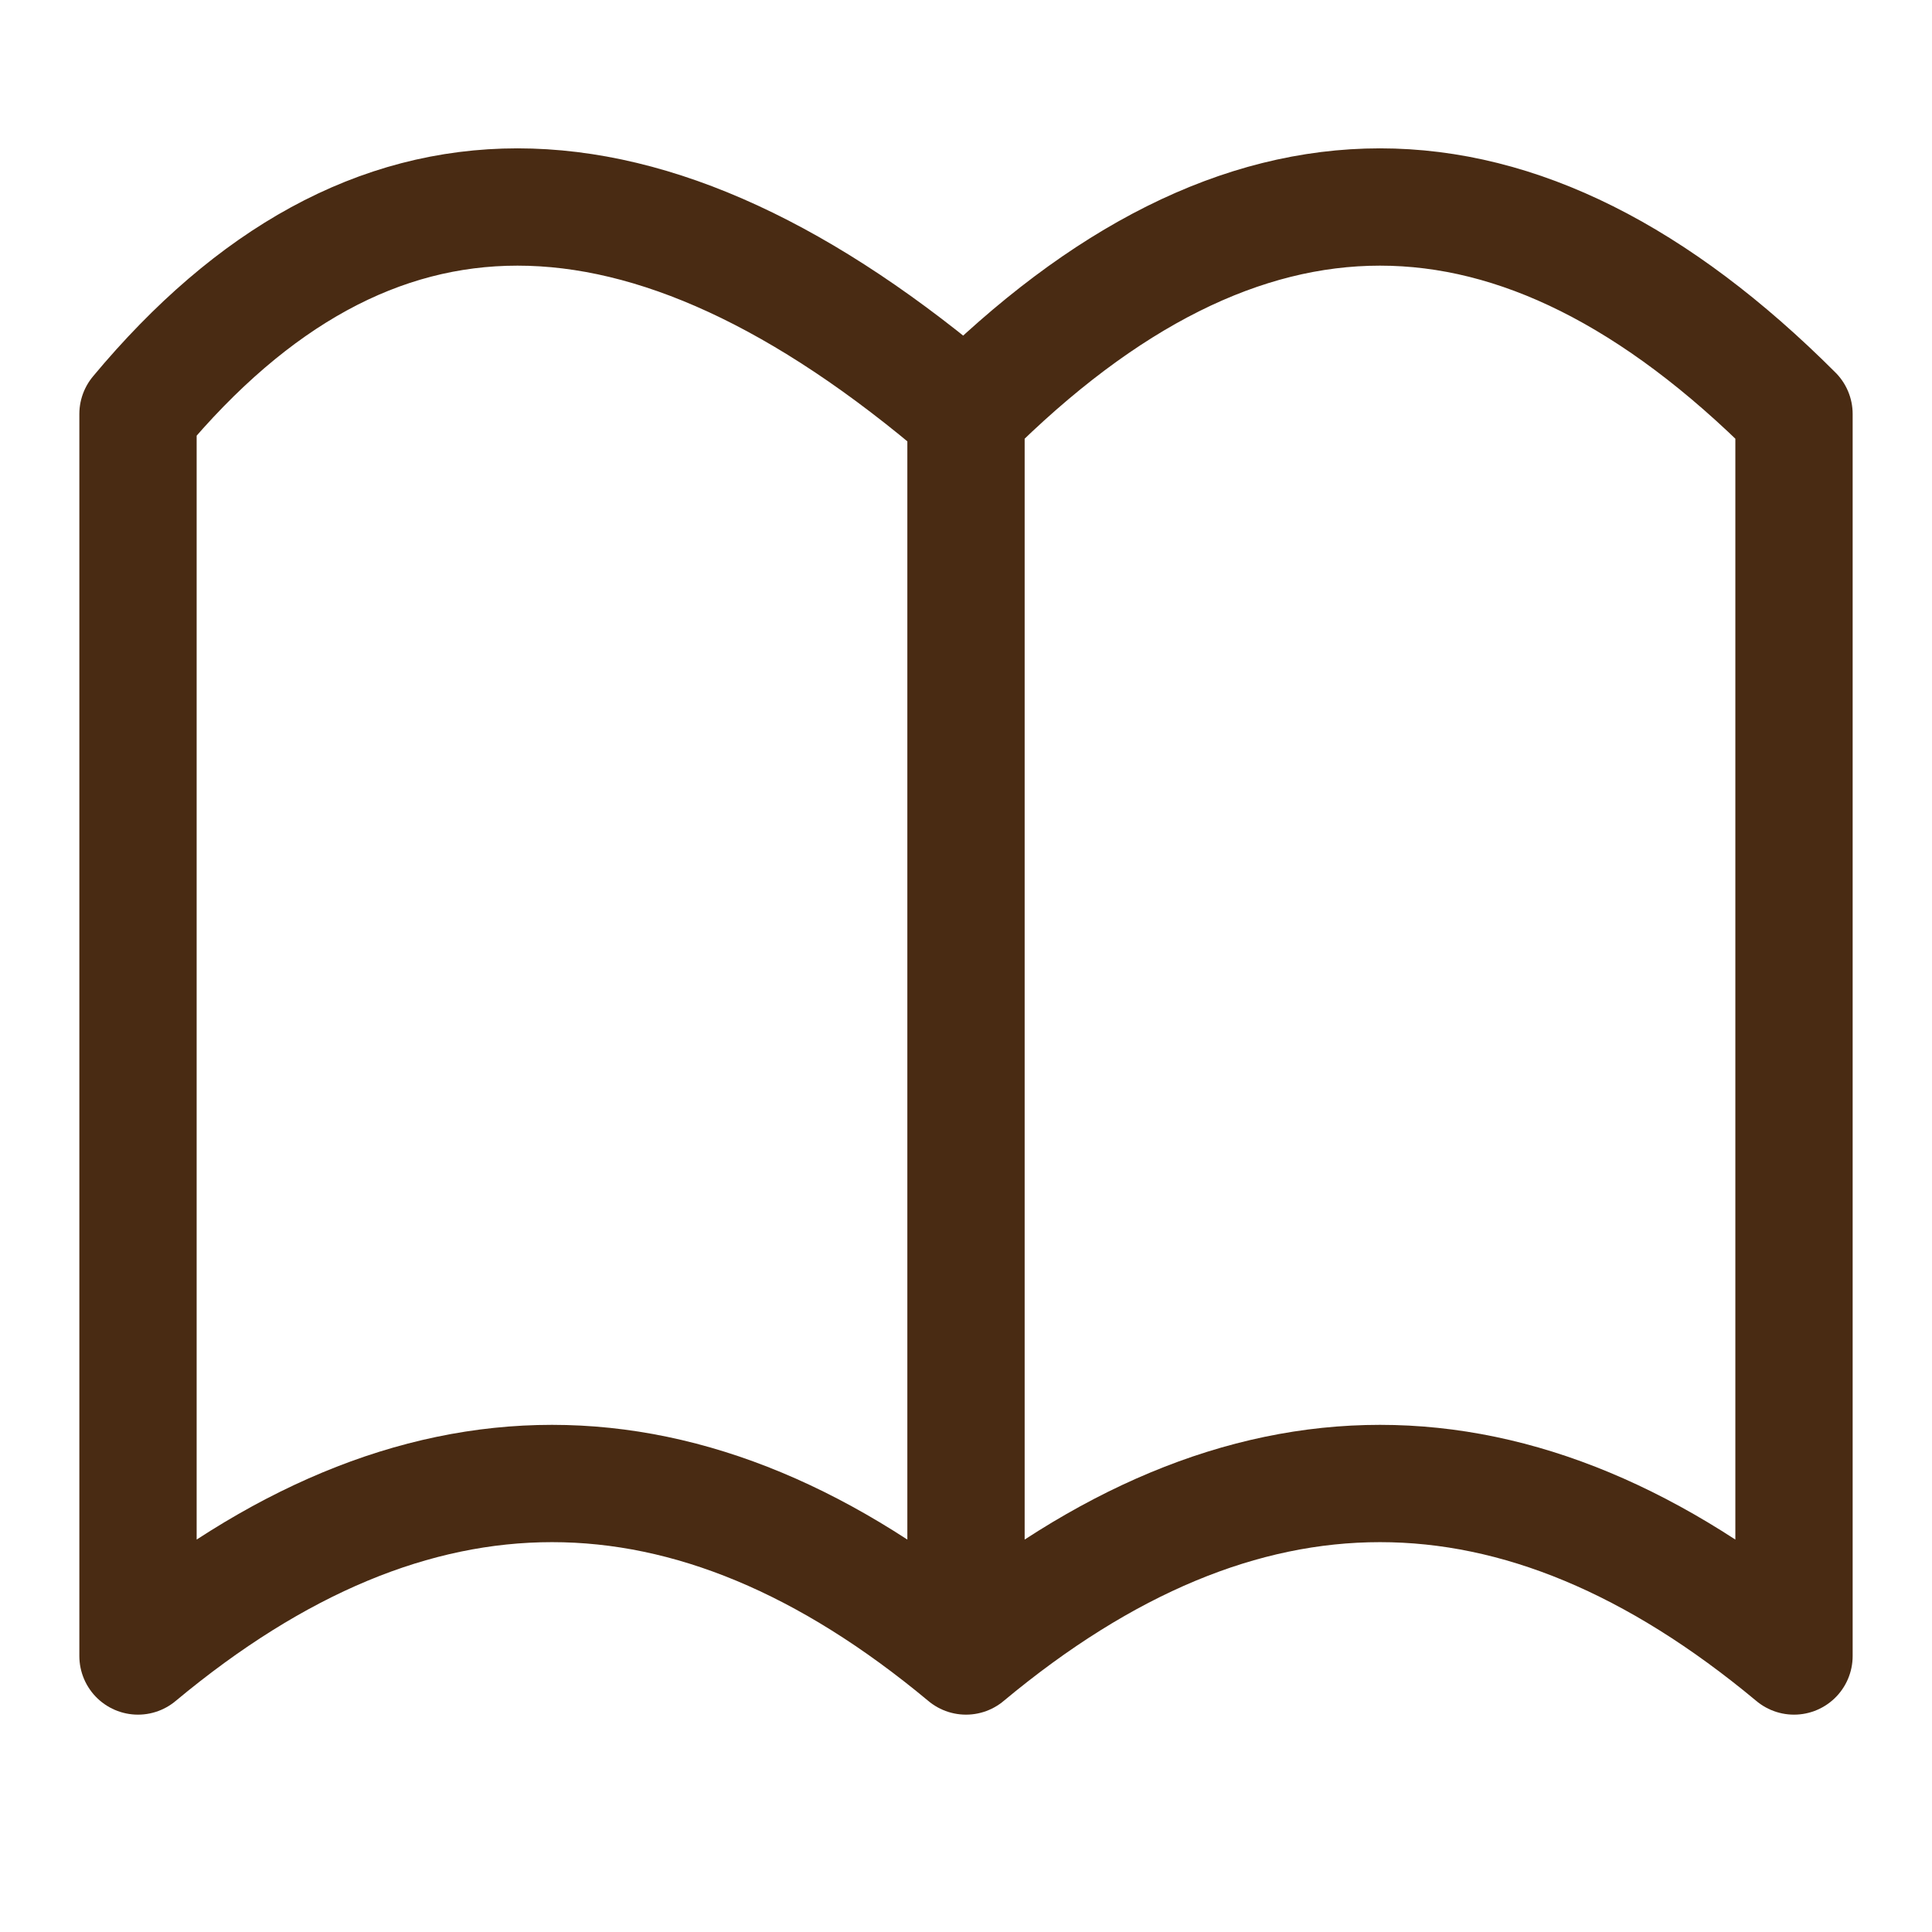
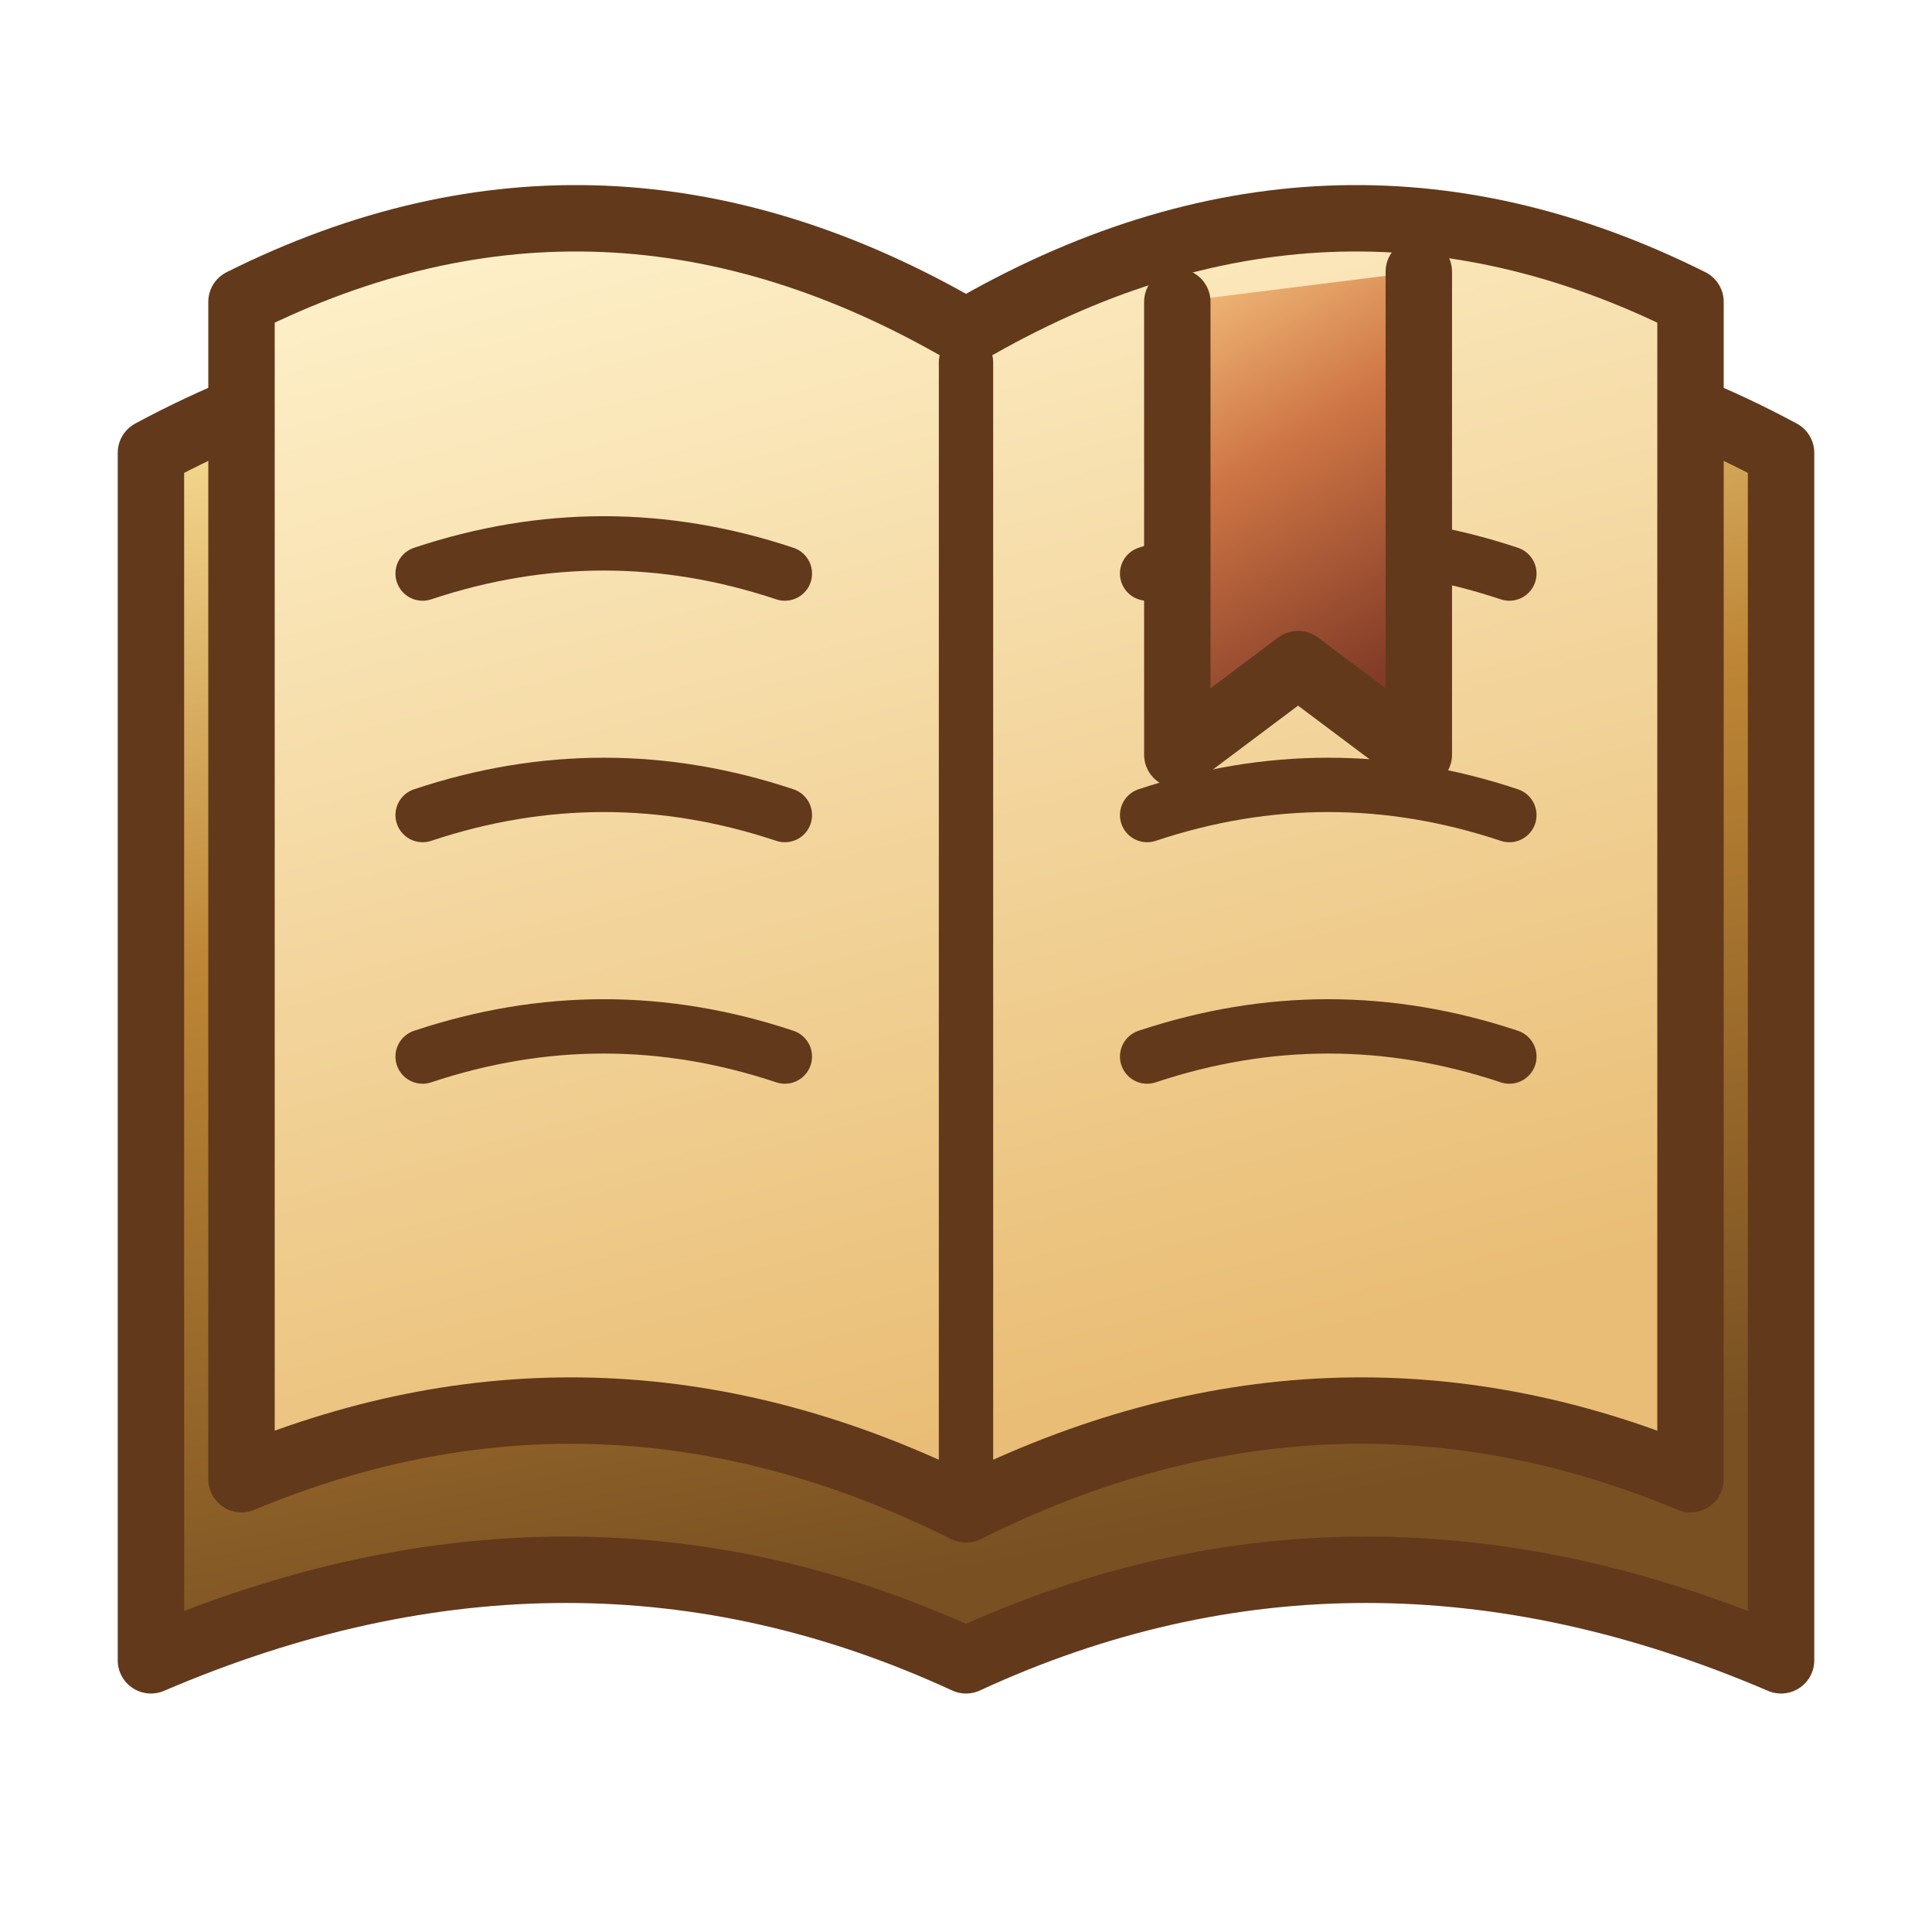
- <svg xmlns="http://www.w3.org/2000/svg" viewBox="0 0 28 28" fill="none" stroke="#492b13" stroke-width="1.7" stroke-linejoin="round" stroke-linecap="round">
-   <path d="M14 6q-7-6-12 0v18q6-5 12 0 6-5 12 0V6q-6-6-12 0Zm0 0v18" />
+ <svg xmlns="http://www.w3.org/2000/svg" viewBox="0 0 64 64" fill="none" stroke="#63391b" stroke-width="2.2" stroke-linejoin="round" stroke-linecap="round">
+   <defs>
+     <linearGradient id="paper" x2=".3" y2="1">
+       <stop stop-color="#fff3ce" />
+       <stop offset="1" stop-color="#e9bd75" />
+     </linearGradient>
+     <linearGradient id="bronze" x2=".25" y2="1">
+       <stop stop-color="#ffe7a0" />
+       <stop offset=".45" stop-color="#bd8535" />
+       <stop offset="1" stop-color="#785022" />
+     </linearGradient>
+     <linearGradient id="copper" x2=".3" y2="1">
+       <stop stop-color="#f4c27e" />
+       <stop offset=".45" stop-color="#ce7545" />
+       <stop offset="1" stop-color="#813b27" />
+     </linearGradient>
+     <linearGradient id="gold" x2=".3" y2="1">
+       <stop stop-color="#fff1b7" />
+       <stop offset=".5" stop-color="#edba4c" />
+       <stop offset="1" stop-color="#c18229" />
+     </linearGradient>
+   </defs>
+   <path d="M5 15q13-7 27 0 14-7 27 0v40q-14-6-27 0-13-6-27 0Z" fill="url(#bronze)" />
+   <path d="M8 10q12-6 24 1 12-7 24-1v39q-12-5-24 1-12-6-24-1Z" fill="url(#paper)" />
+   <path d="M32 12v37M14 19q6-2 12 0m-12 8q6-2 12 0m-12 8q6-2 12 0m12-16q6-2 12 0m-12 8q6-2 12 0m-12 8q6-2 12 0" fill="none" stroke-width="1.8" />
+   <path d="M39 10v15l4-3 4 3V9" fill="url(#copper)" />
</svg>
